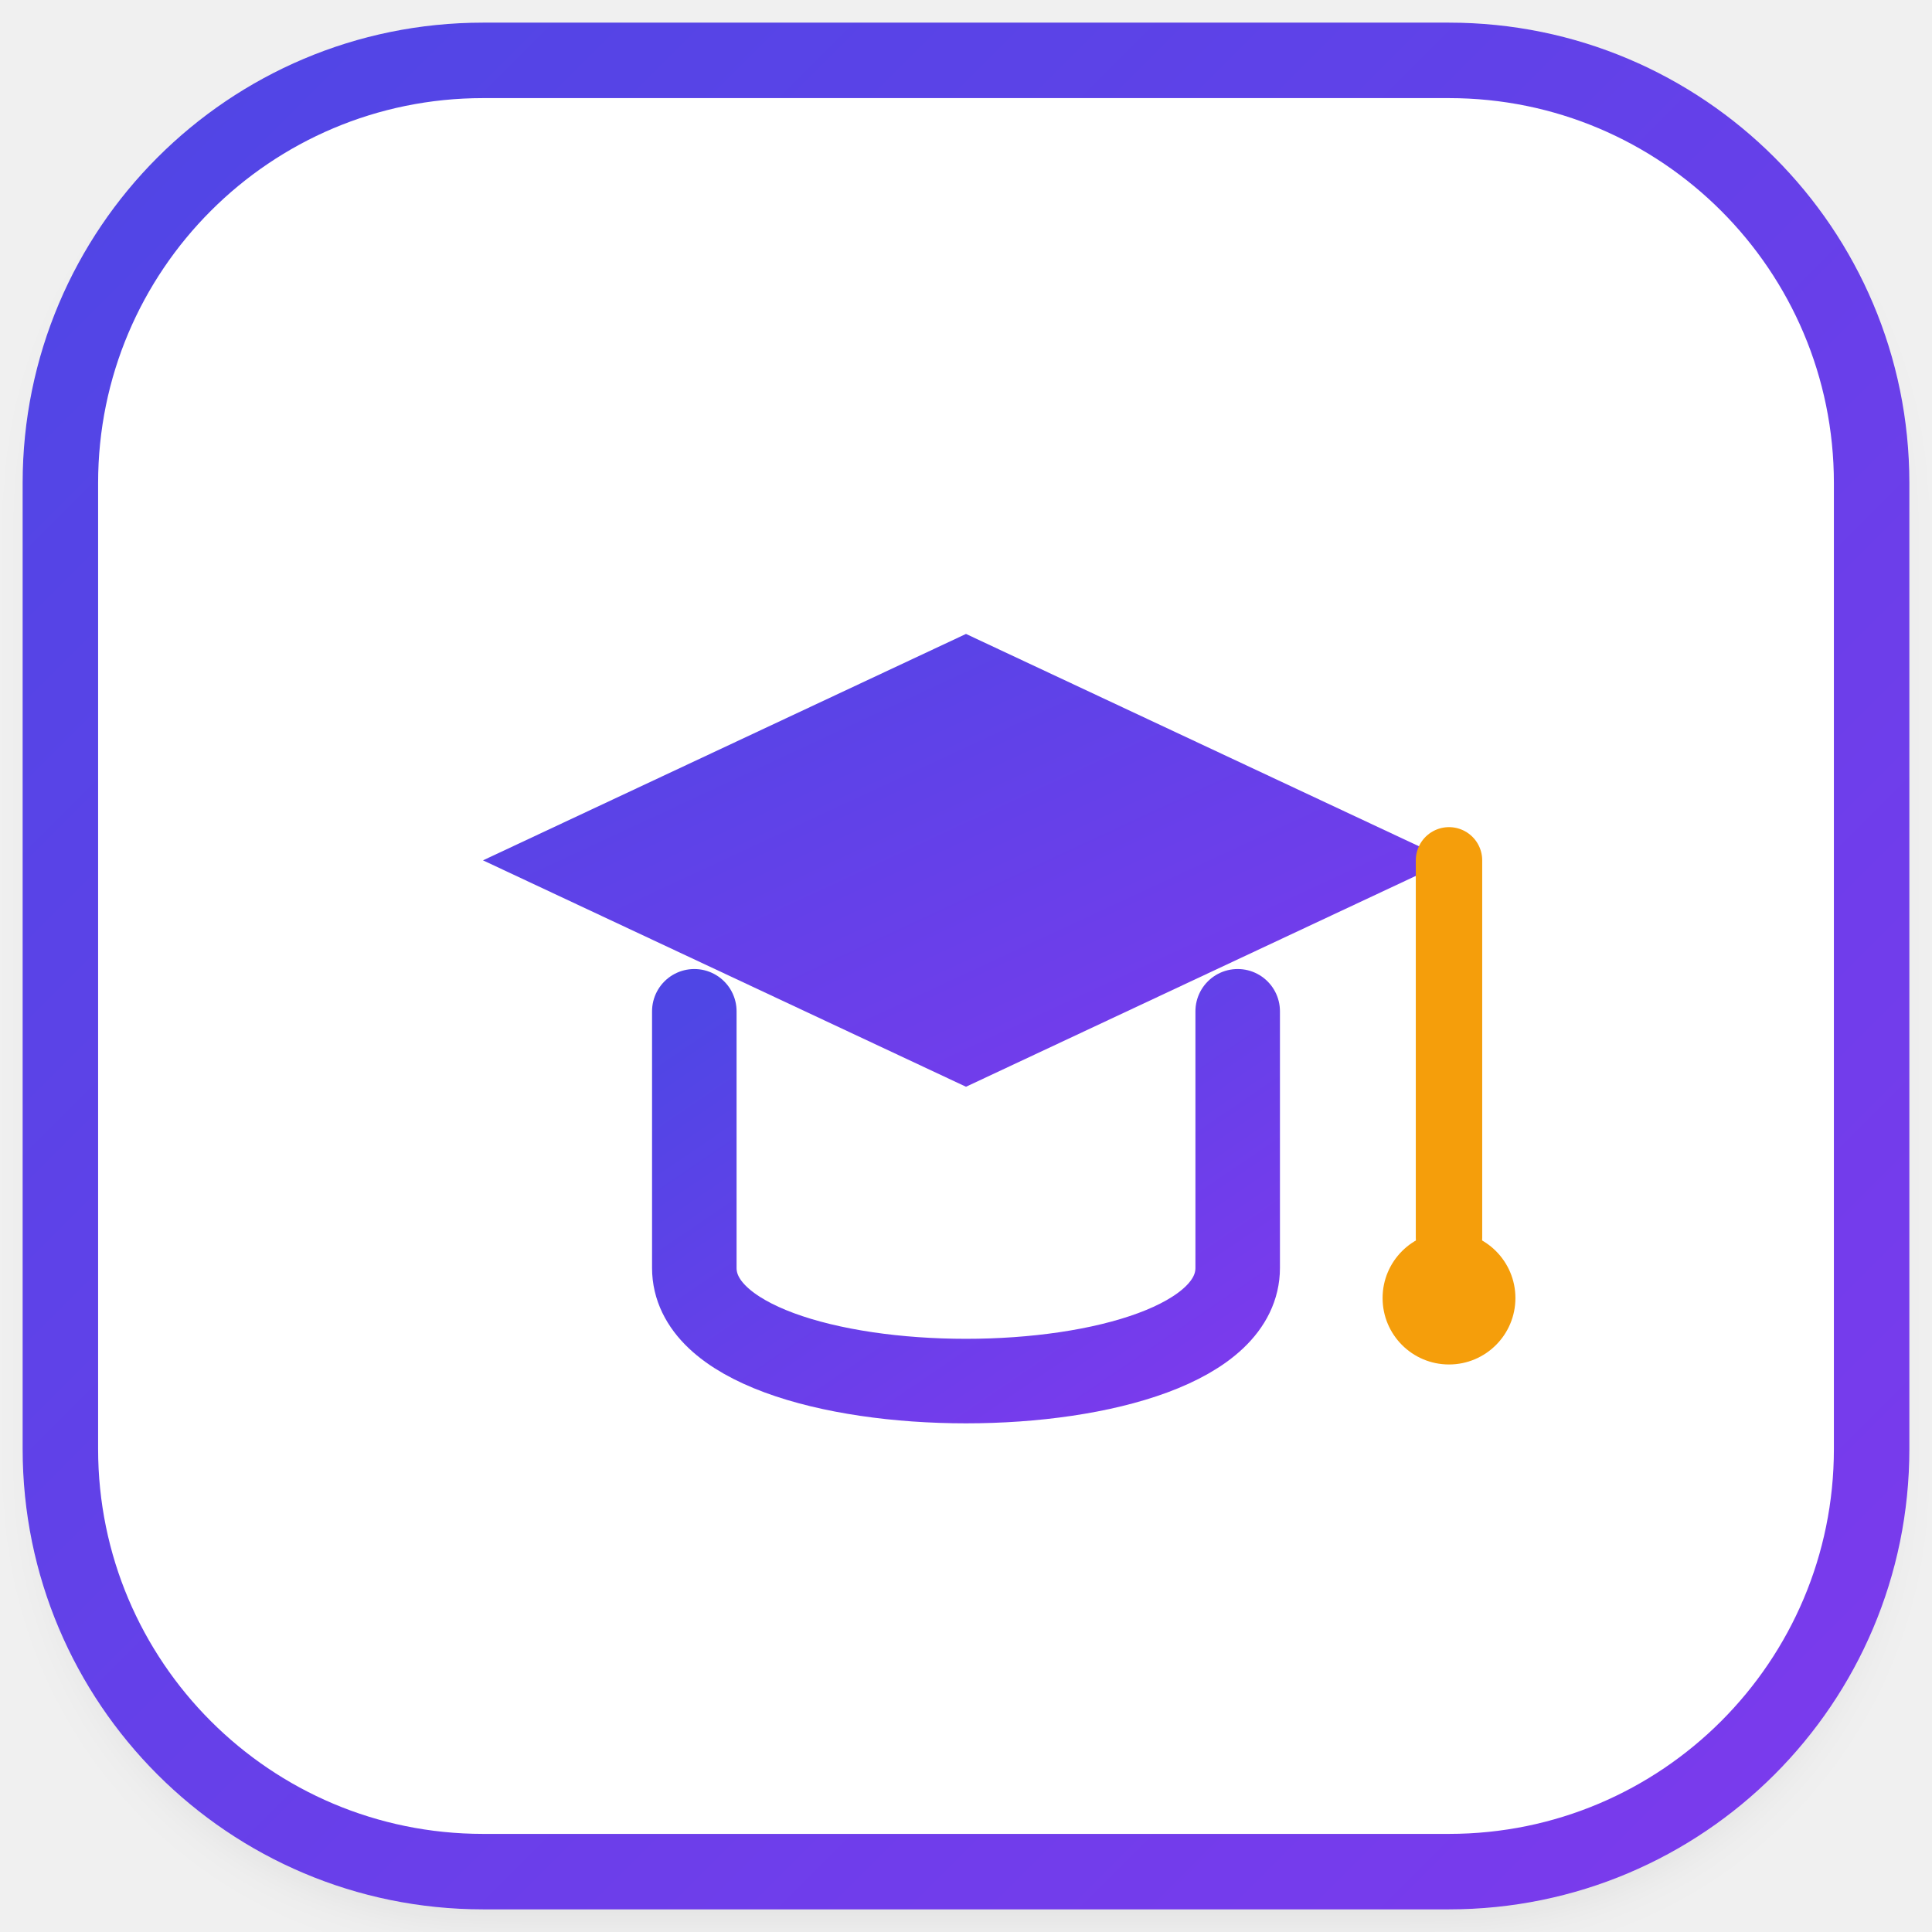
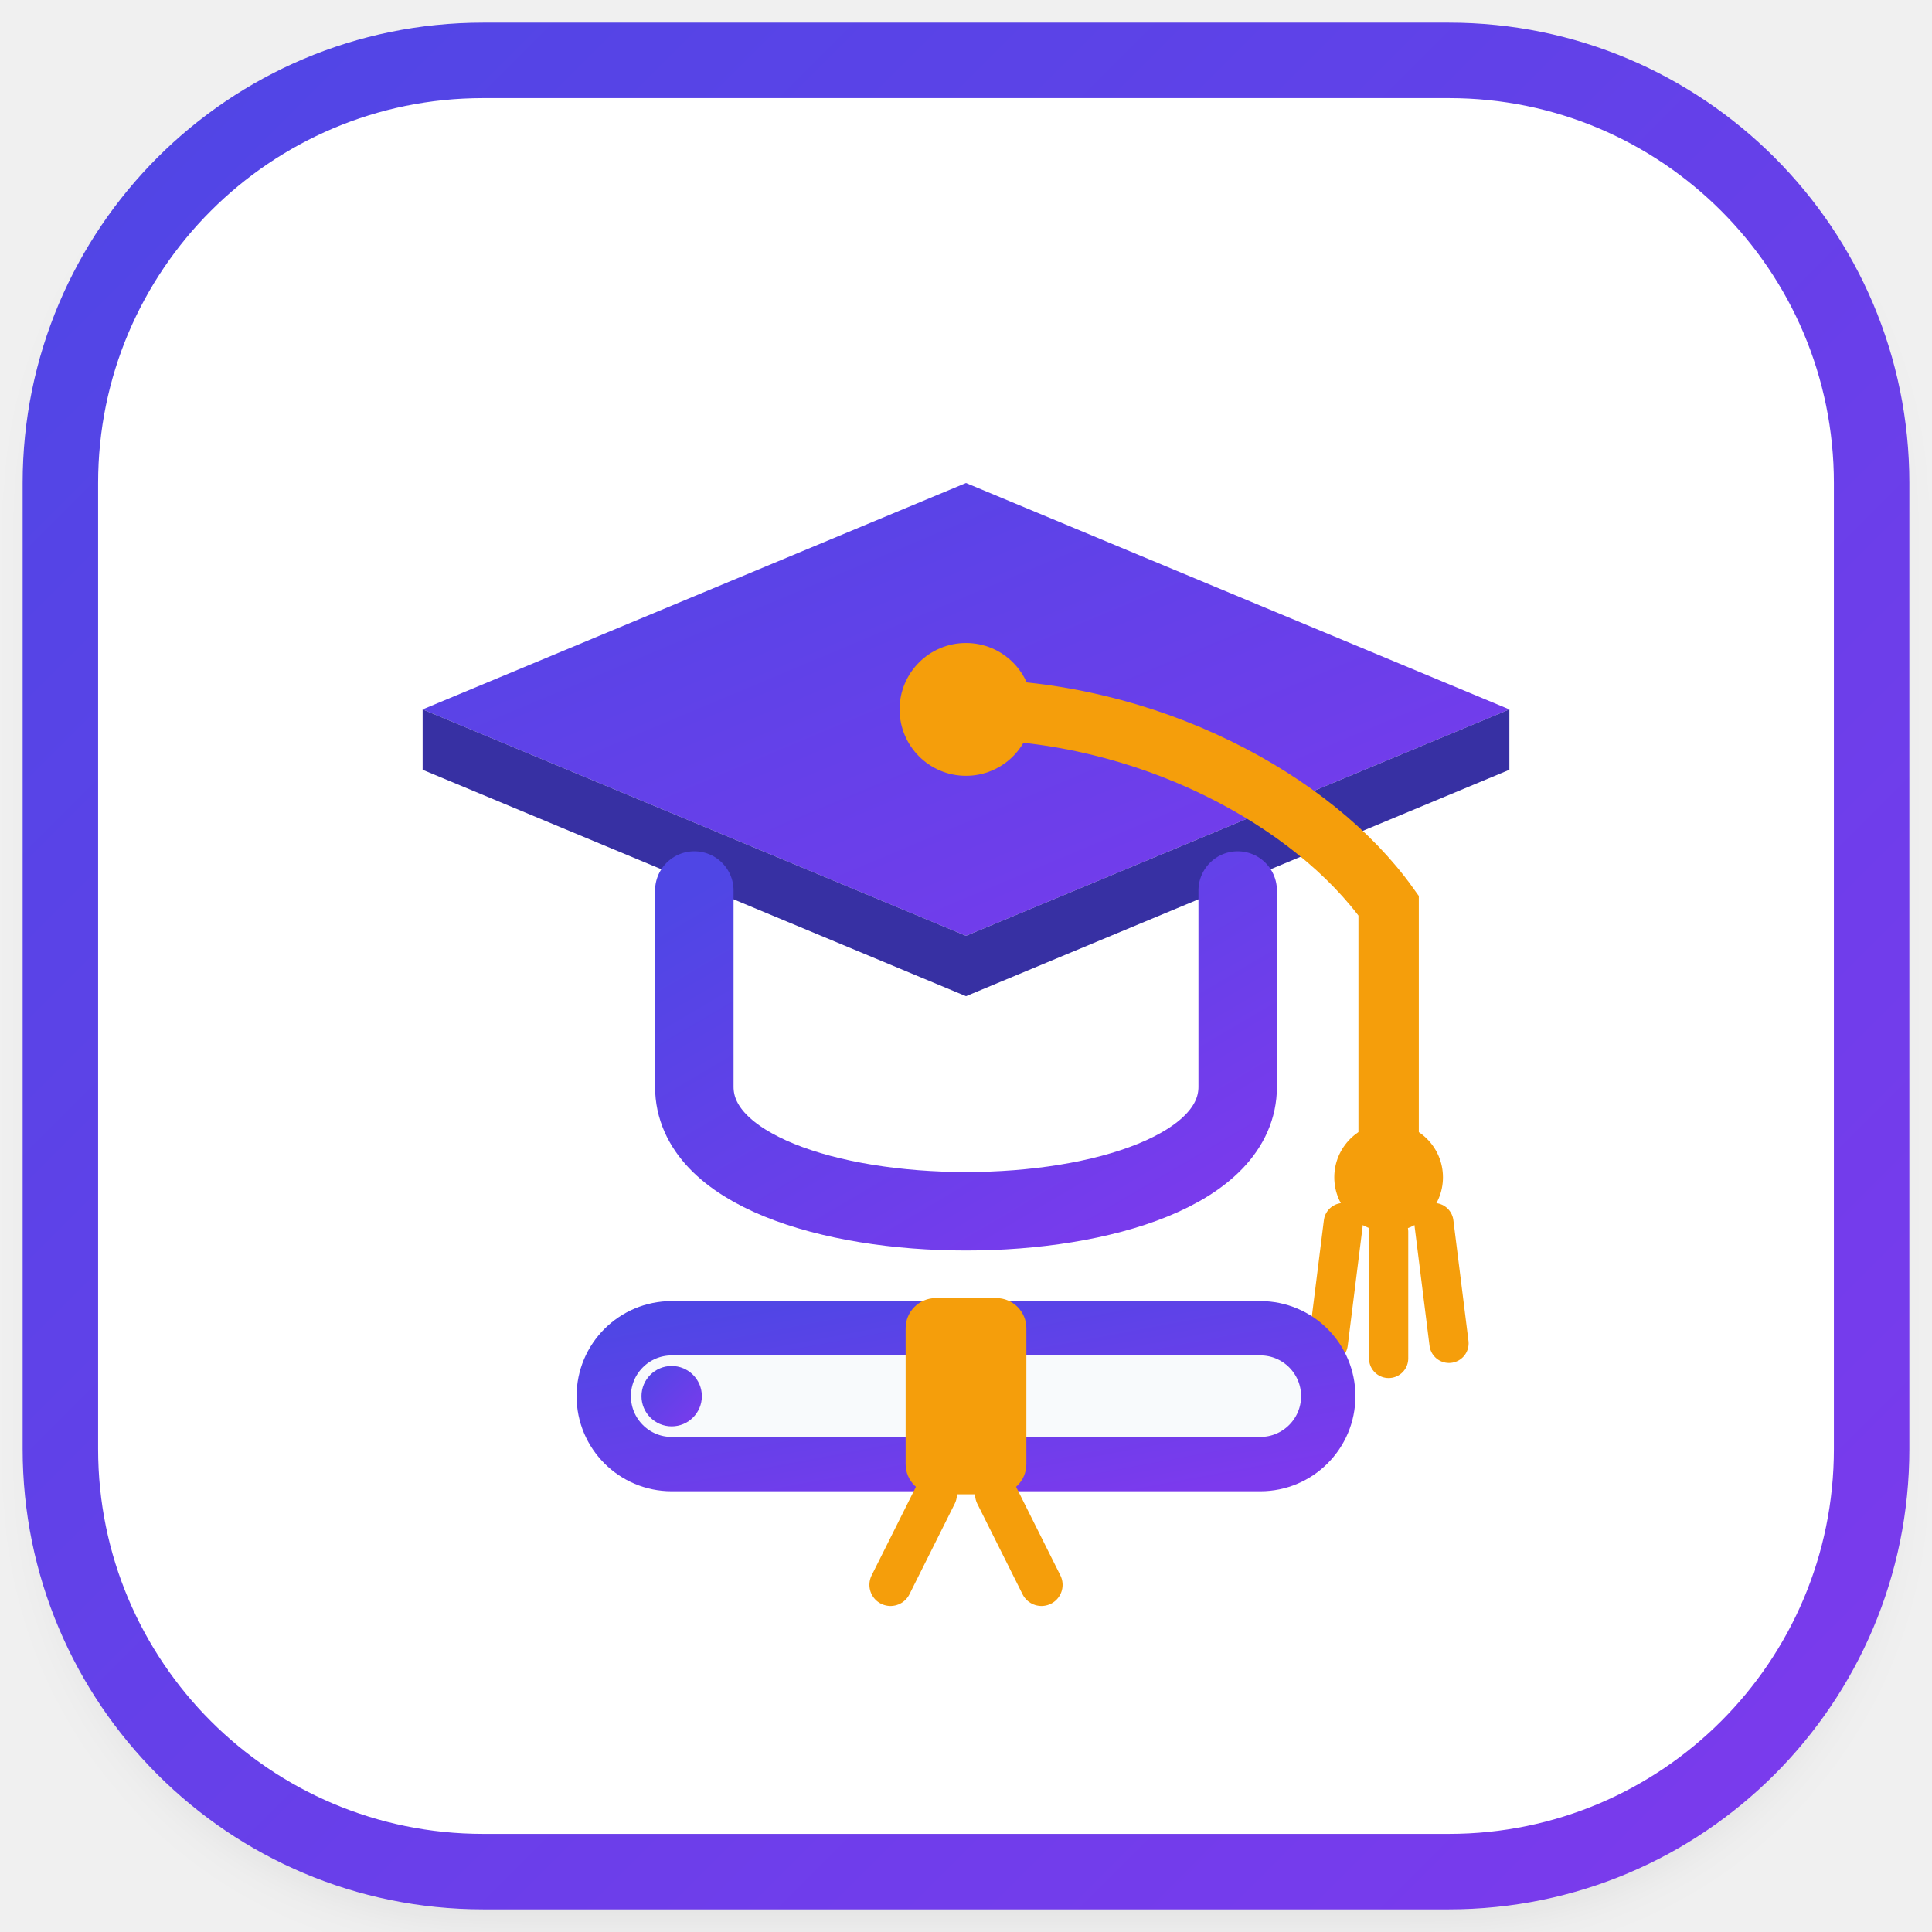
<svg xmlns="http://www.w3.org/2000/svg" viewBox="0 0 64 64" width="64" height="64">
  <defs>
    <linearGradient id="shrmGrad" x1="0%" y1="0%" x2="100%" y2="100%">
      <stop offset="0%" stop-color="#4f46e5" />
      <stop offset="100%" stop-color="#7c3aed" />
    </linearGradient>
    <filter id="shrmShadow" x="-10%" y="-10%" width="120%" height="120%">
      <feDropShadow dx="0" dy="1" stdDeviation="1" flood-color="#000000" flood-opacity="0.12" />
    </filter>
  </defs>
  <rect x="2" y="2" width="60" height="60" rx="14" fill="#ffffff" filter="url(#shrmShadow)" />
  <rect x="2" y="2" width="60" height="60" rx="14" fill="none" stroke="url(#shrmGrad)" stroke-width="2.5" />
-   <path d="M 32 21 L 48 28.5 L 32 36 L 16 28.5 Z" fill="url(#shrmGrad)" />
-   <path d="M 23 33.5 L 23 42 C 23 47 41 47 41 42 L 41 33.5" fill="none" stroke="url(#shrmGrad)" stroke-width="2.8" stroke-linecap="round" />
-   <path d="M 48 28.5 L 48 41" stroke="#f59e0b" stroke-width="2.2" stroke-linecap="round" />
-   <circle cx="48" cy="43" r="2.2" fill="#f59e0b" />
+   <polygon points="32,16 50,23.5 32,31 14,23.5" fill="url(#shrmGrad)" />
+   <polygon points="14,23.5 14,25.5 32,33 50,25.5 50,23.5 32,31" fill="#3730a3" />
+   <path d="M 23 29.5 L 23 36 C 23 41.5 41 41.5 41 36 L 41 29.5" fill="none" stroke="url(#shrmGrad)" stroke-width="2.6" stroke-linecap="round" />
+   <circle cx="32" cy="23.5" r="2.2" fill="#f59e0b" />
+   <path d="M 32 23.5 C 38 23.5 43.5 26.5 46 30 L 46 38.5" fill="none" stroke="#f59e0b" stroke-width="2" stroke-linecap="round" />
+   <circle cx="46" cy="39" r="1.8" fill="#f59e0b" />
+   <path d="M 44.5 40.5 L 44 44.5 M 46 40.8 L 46 45 M 47.5 40.5 L 48 44.5" stroke="#f59e0b" stroke-width="1.3" stroke-linecap="round" />
+   <rect x="20" y="44" width="24" height="4.5" rx="2.25" fill="#f8fafc" stroke="url(#shrmGrad)" stroke-width="1.8" />
+   <circle cx="22.25" cy="46.25" r="1" fill="url(#shrmGrad)" />
+   <rect x="30" y="43" width="4" height="6.5" rx="1" fill="#f59e0b" />
+   <path d="M 31 49.5 L 29.5 52.5 M 33 49.5 L 34.5 52.5" stroke="#f59e0b" stroke-width="1.4" stroke-linecap="round" />
</svg>
